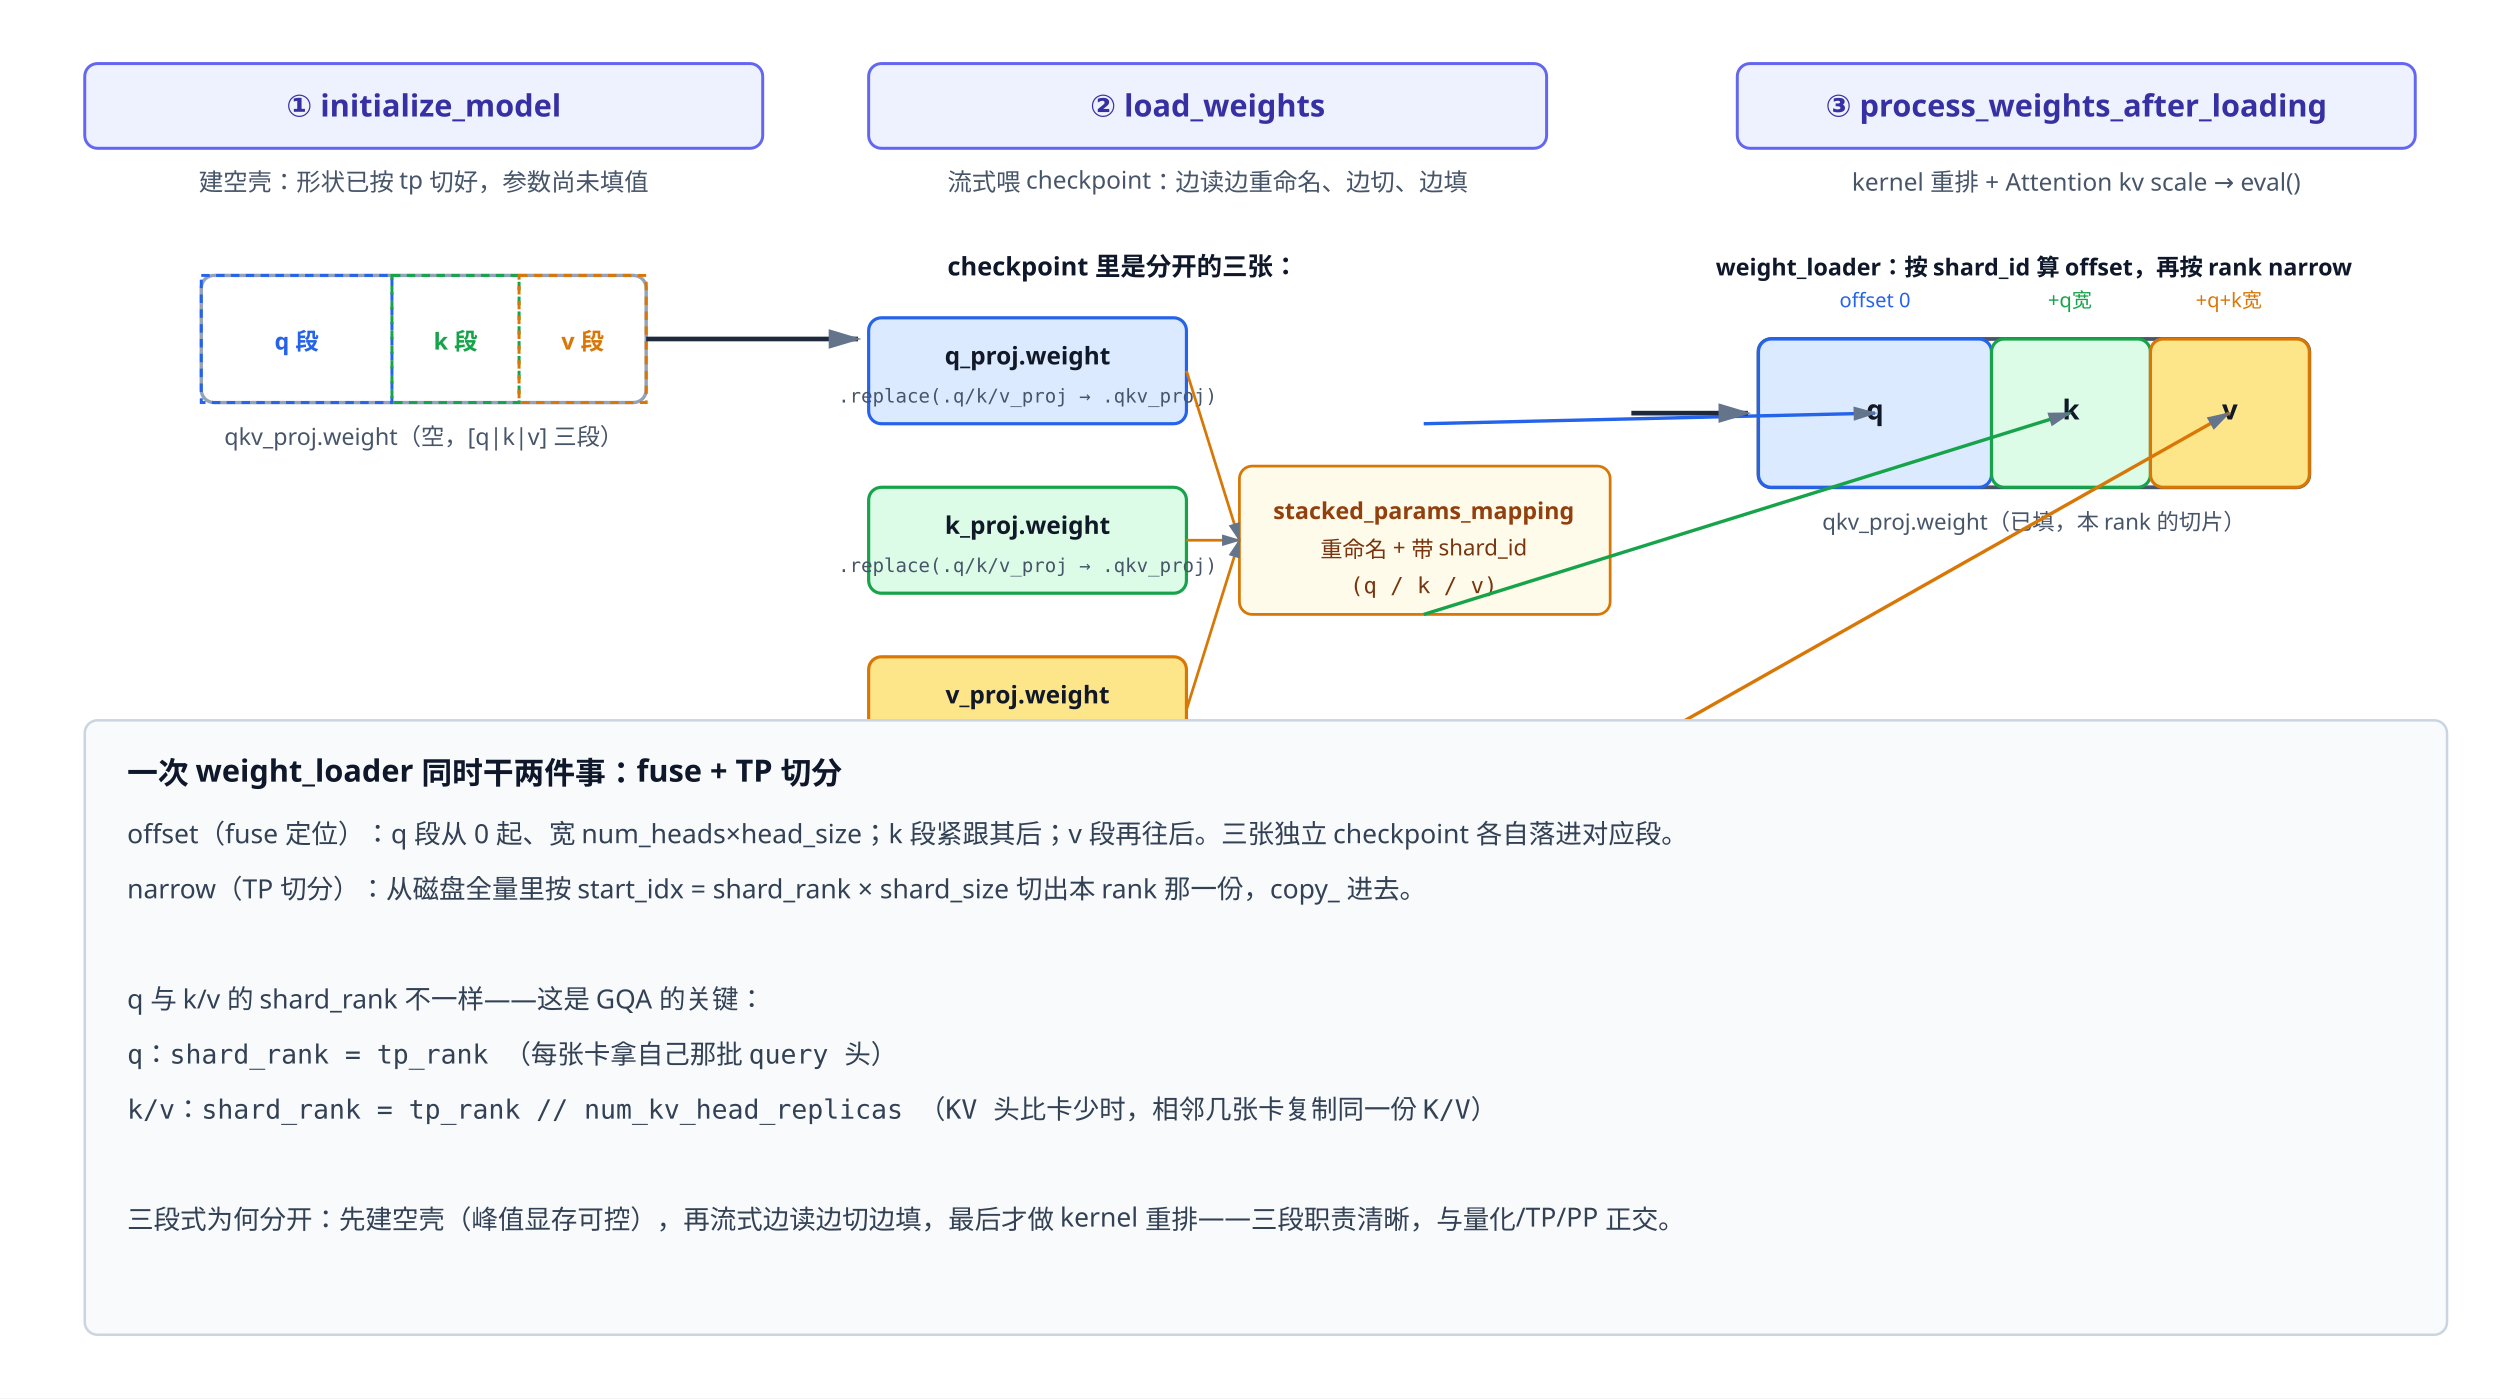
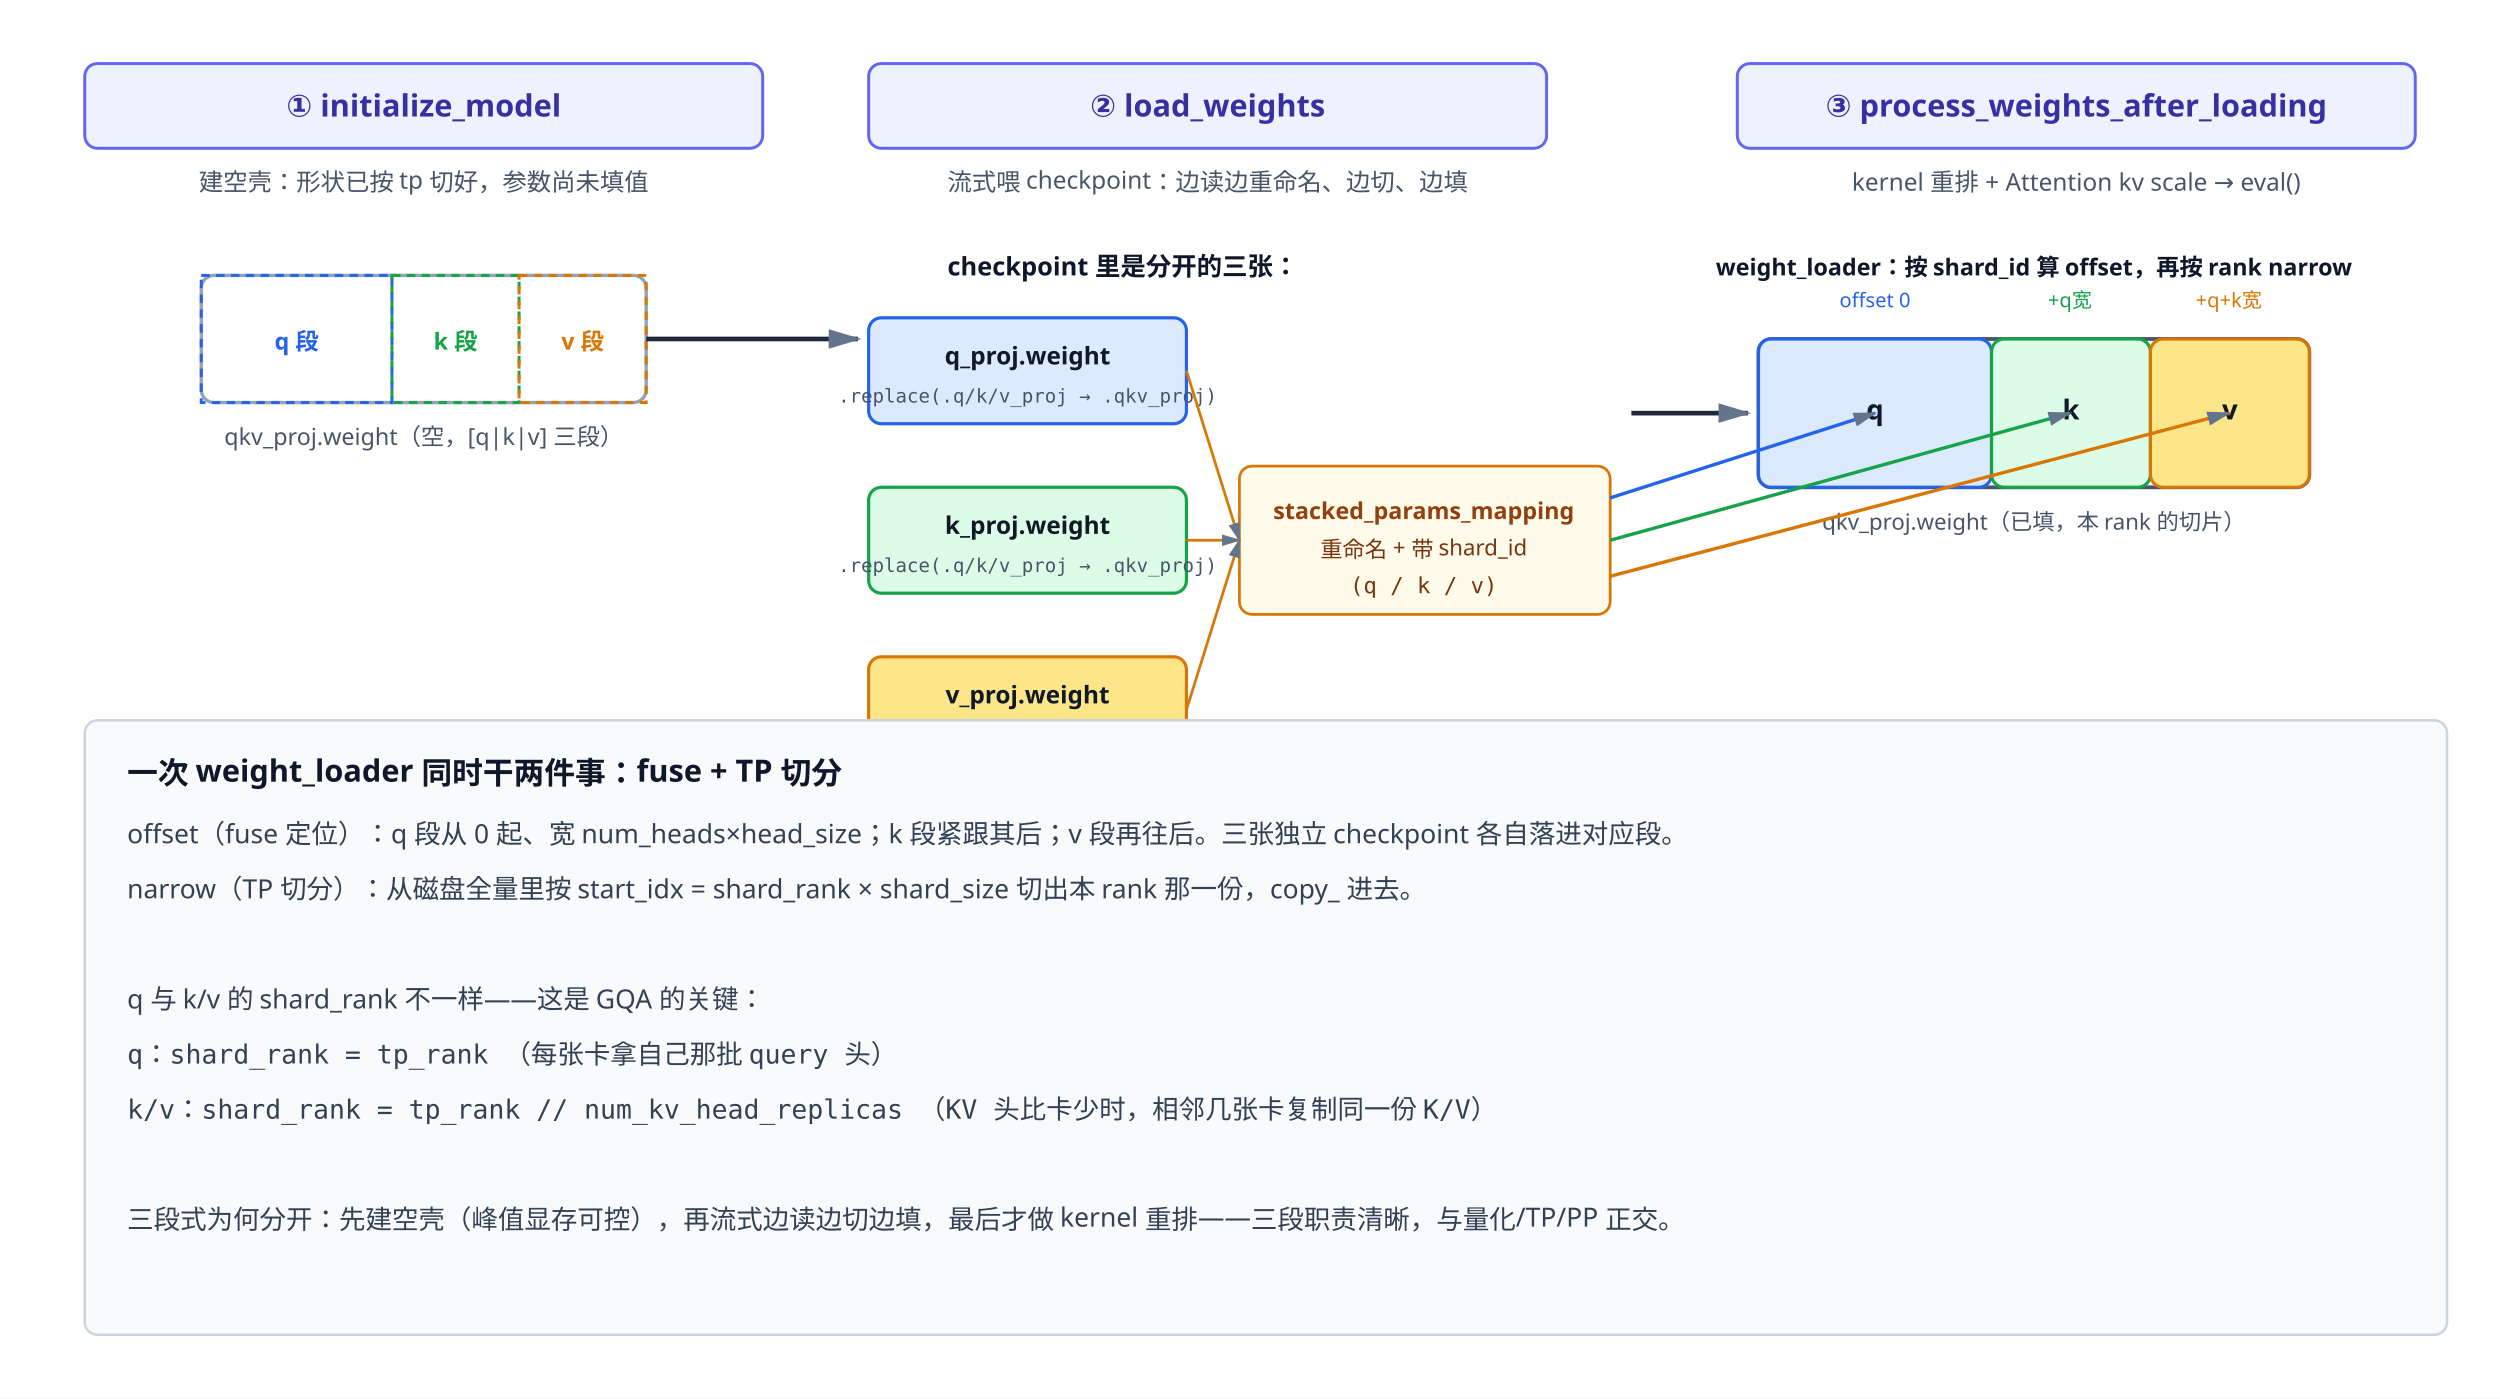
<svg xmlns="http://www.w3.org/2000/svg" viewBox="0 0 1180 660">
  <defs>
    <marker id="a" viewBox="0 0 10 6" refX="9" refY="3" markerWidth="7" markerHeight="5" orient="auto">
      <path d="M0,0 L10,3 L0,6 Z" fill="#64748b" />
    </marker>
  </defs>
  <rect width="1180" height="660" fill="white" />
  <rect x="40" y="30" width="320" height="40" rx="6" fill="#eef2ff" stroke="#6366f1" stroke-width="1.4" />
  <text x="200" y="55" font-size="14.5" text-anchor="middle" fill="#3730a3" font-weight="bold" font-family="sans-serif">① initialize_model</text>
  <text x="200" y="90" font-size="11.5" text-anchor="middle" fill="#475569" font-weight="normal" font-family="sans-serif">建空壳：形状已按 tp 切好，参数尚未填值</text>
  <rect x="410" y="30" width="320" height="40" rx="6" fill="#eef2ff" stroke="#6366f1" stroke-width="1.4" />
  <text x="570" y="55" font-size="14.5" text-anchor="middle" fill="#3730a3" font-weight="bold" font-family="sans-serif">② load_weights</text>
  <text x="570" y="90" font-size="11.5" text-anchor="middle" fill="#475569" font-weight="normal" font-family="sans-serif">流式喂 checkpoint：边读边重命名、边切、边填</text>
  <rect x="820" y="30" width="320" height="40" rx="6" fill="#eef2ff" stroke="#6366f1" stroke-width="1.4" />
  <text x="980" y="55" font-size="14.5" text-anchor="middle" fill="#3730a3" font-weight="bold" font-family="sans-serif">③ process_weights_after_loading</text>
  <text x="980" y="90" font-size="11.5" text-anchor="middle" fill="#475569" font-weight="normal" font-family="sans-serif">kernel 重排 + Attention kv scale → eval()</text>
  <rect x="95" y="130" width="210" height="60" rx="6" fill="#ffffff" stroke="#94a3b8" stroke-width="1.6" />
  <rect x="95" y="130" width="90" height="60" fill="none" stroke="#2563eb" stroke-width="1.4" stroke-dasharray="4 3" />
  <text x="140.0" y="165" font-size="11" text-anchor="middle" fill="#2563eb" font-weight="bold" font-family="sans-serif">q 段</text>
  <rect x="185" y="130" width="60" height="60" fill="none" stroke="#16a34a" stroke-width="1.4" stroke-dasharray="4 3" />
  <text x="215.0" y="165" font-size="11" text-anchor="middle" fill="#16a34a" font-weight="bold" font-family="sans-serif">k 段</text>
  <rect x="245" y="130" width="60" height="60" fill="none" stroke="#d97706" stroke-width="1.4" stroke-dasharray="4 3" />
  <text x="275.0" y="165" font-size="11" text-anchor="middle" fill="#d97706" font-weight="bold" font-family="sans-serif">v 段</text>
  <text x="200" y="210" font-size="11" text-anchor="middle" fill="#475569" font-weight="normal" font-family="sans-serif">qkv_proj.weight（空，[q|k|v] 三段）</text>
  <text x="530" y="130" font-size="12" text-anchor="middle" fill="#0f172a" font-weight="bold" font-family="sans-serif">checkpoint 里是分开的三张：</text>
  <rect x="410" y="150" width="150" height="50" rx="6" fill="#dbeafe" stroke="#2563eb" stroke-width="1.5" />
  <text x="485" y="172" font-size="11.5" text-anchor="middle" fill="#111827" font-weight="bold" font-family="sans-serif">q_proj.weight</text>
  <text x="485" y="190" font-size="9" text-anchor="middle" fill="#475569" font-weight="normal" font-family="monospace">.replace(.q/k/v_proj → .qkv_proj)</text>
  <rect x="410" y="230" width="150" height="50" rx="6" fill="#dcfce7" stroke="#16a34a" stroke-width="1.5" />
  <text x="485" y="252" font-size="11.5" text-anchor="middle" fill="#111827" font-weight="bold" font-family="sans-serif">k_proj.weight</text>
  <text x="485" y="270" font-size="9" text-anchor="middle" fill="#475569" font-weight="normal" font-family="monospace">.replace(.q/k/v_proj → .qkv_proj)</text>
  <rect x="410" y="310" width="150" height="50" rx="6" fill="#fde68a" stroke="#d97706" stroke-width="1.5" />
  <text x="485" y="332" font-size="11.5" text-anchor="middle" fill="#111827" font-weight="bold" font-family="sans-serif">v_proj.weight</text>
  <text x="485" y="350" font-size="9" text-anchor="middle" fill="#475569" font-weight="normal" font-family="monospace">.replace(.q/k/v_proj → .qkv_proj)</text>
  <rect x="585" y="220" width="175" height="70" rx="6" fill="#fffbeb" stroke="#d97706" stroke-width="1.3" />
  <text x="672" y="245" font-size="11" text-anchor="middle" fill="#92400e" font-weight="bold" font-family="sans-serif">stacked_params_mapping</text>
  <text x="672" y="263" font-size="10.5" text-anchor="middle" fill="#78350f" font-weight="normal" font-family="sans-serif">重命名 + 带 shard_id</text>
  <text x="672" y="280" font-size="10.5" text-anchor="middle" fill="#78350f" font-weight="normal" font-family="monospace">(q / k / v)</text>
  <line x1="560" y1="175" x2="585" y2="255" stroke="#d97706" stroke-width="1.3" marker-end="url(#a)" />
  <line x1="560" y1="255" x2="585" y2="255" stroke="#d97706" stroke-width="1.3" marker-end="url(#a)" />
  <line x1="560" y1="335" x2="585" y2="255" stroke="#d97706" stroke-width="1.3" marker-end="url(#a)" />
  <text x="960" y="130" font-size="11" text-anchor="middle" fill="#0f172a" font-weight="bold" font-family="sans-serif">weight_loader：按 shard_id 算 offset，再按 rank narrow</text>
  <rect x="830" y="160" width="260" height="70" rx="6" fill="#ffffff" stroke="#475569" stroke-width="1.8" />
  <rect x="830" y="160" width="110" height="70" rx="6" fill="#dbeafe" stroke="#2563eb" stroke-width="1.5" />
  <text x="885.0" y="198" font-size="13" text-anchor="middle" fill="#111827" font-weight="bold" font-family="sans-serif">q</text>
  <rect x="940" y="160" width="75" height="70" rx="6" fill="#dcfce7" stroke="#16a34a" stroke-width="1.5" />
  <text x="977.5" y="198" font-size="13" text-anchor="middle" fill="#111827" font-weight="bold" font-family="sans-serif">k</text>
  <rect x="1015" y="160" width="75" height="70" rx="6" fill="#fde68a" stroke="#d97706" stroke-width="1.5" />
  <text x="1052.5" y="198" font-size="13" text-anchor="middle" fill="#111827" font-weight="bold" font-family="sans-serif">v</text>
  <text x="960" y="250" font-size="10.5" text-anchor="middle" fill="#475569" font-weight="normal" font-family="sans-serif">qkv_proj.weight（已填，本 rank 的切片）</text>
  <text x="885" y="145" font-size="9.5" text-anchor="middle" fill="#2563eb" font-weight="normal" font-family="sans-serif">offset 0</text>
  <text x="977" y="145" font-size="9.5" text-anchor="middle" fill="#16a34a" font-weight="normal" font-family="sans-serif">+q宽</text>
  <text x="1052" y="145" font-size="9.5" text-anchor="middle" fill="#d97706" font-weight="normal" font-family="sans-serif">+q+k宽</text>
-   <line x1="672" y1="200" x2="885" y2="195" stroke="#2563eb" stroke-width="1.6" marker-end="url(#a)" />
-   <line x1="672" y1="290" x2="977" y2="195" stroke="#16a34a" stroke-width="1.6" marker-end="url(#a)" />
-   <line x1="760" y1="360" x2="1052" y2="195" stroke="#d97706" stroke-width="1.6" marker-end="url(#a)" />
-   <text x="790" y="360" font-size="10" text-anchor="start" fill="#d97706" font-weight="normal" font-family="sans-serif">v_proj 同理 →</text>
+   <line x1="760" y1="235" x2="885" y2="195" stroke="#2563eb" stroke-width="1.6" marker-end="url(#a)" />
+   <line x1="760" y1="255" x2="977" y2="195" stroke="#16a34a" stroke-width="1.6" marker-end="url(#a)" />
+   <line x1="760" y1="272" x2="1052" y2="195" stroke="#d97706" stroke-width="1.6" marker-end="url(#a)" />
  <line x1="305" y1="160" x2="405" y2="160" stroke="#1e293b" stroke-width="2.2" marker-end="url(#a)" />
  <line x1="770" y1="195" x2="825" y2="195" stroke="#1e293b" stroke-width="2.2" marker-end="url(#a)" />
  <rect x="40" y="340" width="1115" height="290" rx="6" fill="#f8fafc" stroke="#cbd5e1" stroke-width="1.2" />
  <text x="60" y="370" font-size="14.5" text-anchor="start" fill="#0f172a" font-weight="bold" font-family="sans-serif">一次 weight_loader 同时干两件事：fuse + TP 切分</text>
  <text x="60" y="398" font-size="12.5" text-anchor="start" fill="#334155" font-weight="normal" font-family="sans-serif">offset（fuse 定位）：q 段从 0 起、宽 num_heads×head_size；k 段紧跟其后；v 段再往后。三张独立 checkpoint 各自落进对应段。</text>
  <text x="60" y="424" font-size="12.5" text-anchor="start" fill="#334155" font-weight="normal" font-family="sans-serif">narrow（TP 切分）：从磁盘全量里按 start_idx = shard_rank × shard_size 切出本 rank 那一份，copy_ 进去。</text>
  <text x="60" y="450" font-size="12.5" text-anchor="start" fill="#334155" font-weight="normal" font-family="sans-serif" />
  <text x="60" y="476" font-size="12.5" text-anchor="start" fill="#334155" font-weight="normal" font-family="sans-serif">q 与 k/v 的 shard_rank 不一样——这是 GQA 的关键：</text>
  <text x="60" y="502" font-size="12.5" text-anchor="start" fill="#334155" font-weight="normal" font-family="monospace">    q：shard_rank = tp_rank          （每张卡拿自己那批 query 头）</text>
  <text x="60" y="528" font-size="12.5" text-anchor="start" fill="#334155" font-weight="normal" font-family="monospace">    k/v：shard_rank = tp_rank // num_kv_head_replicas   （KV 头比卡少时，相邻几张卡复制同一份 K/V）</text>
  <text x="60" y="554" font-size="12.5" text-anchor="start" fill="#334155" font-weight="normal" font-family="sans-serif" />
  <text x="60" y="580" font-size="12.5" text-anchor="start" fill="#334155" font-weight="normal" font-family="sans-serif">三段式为何分开：先建空壳（峰值显存可控），再流式边读边切边填，最后才做 kernel 重排——三段职责清晰，与量化/TP/PP 正交。</text>
</svg>
